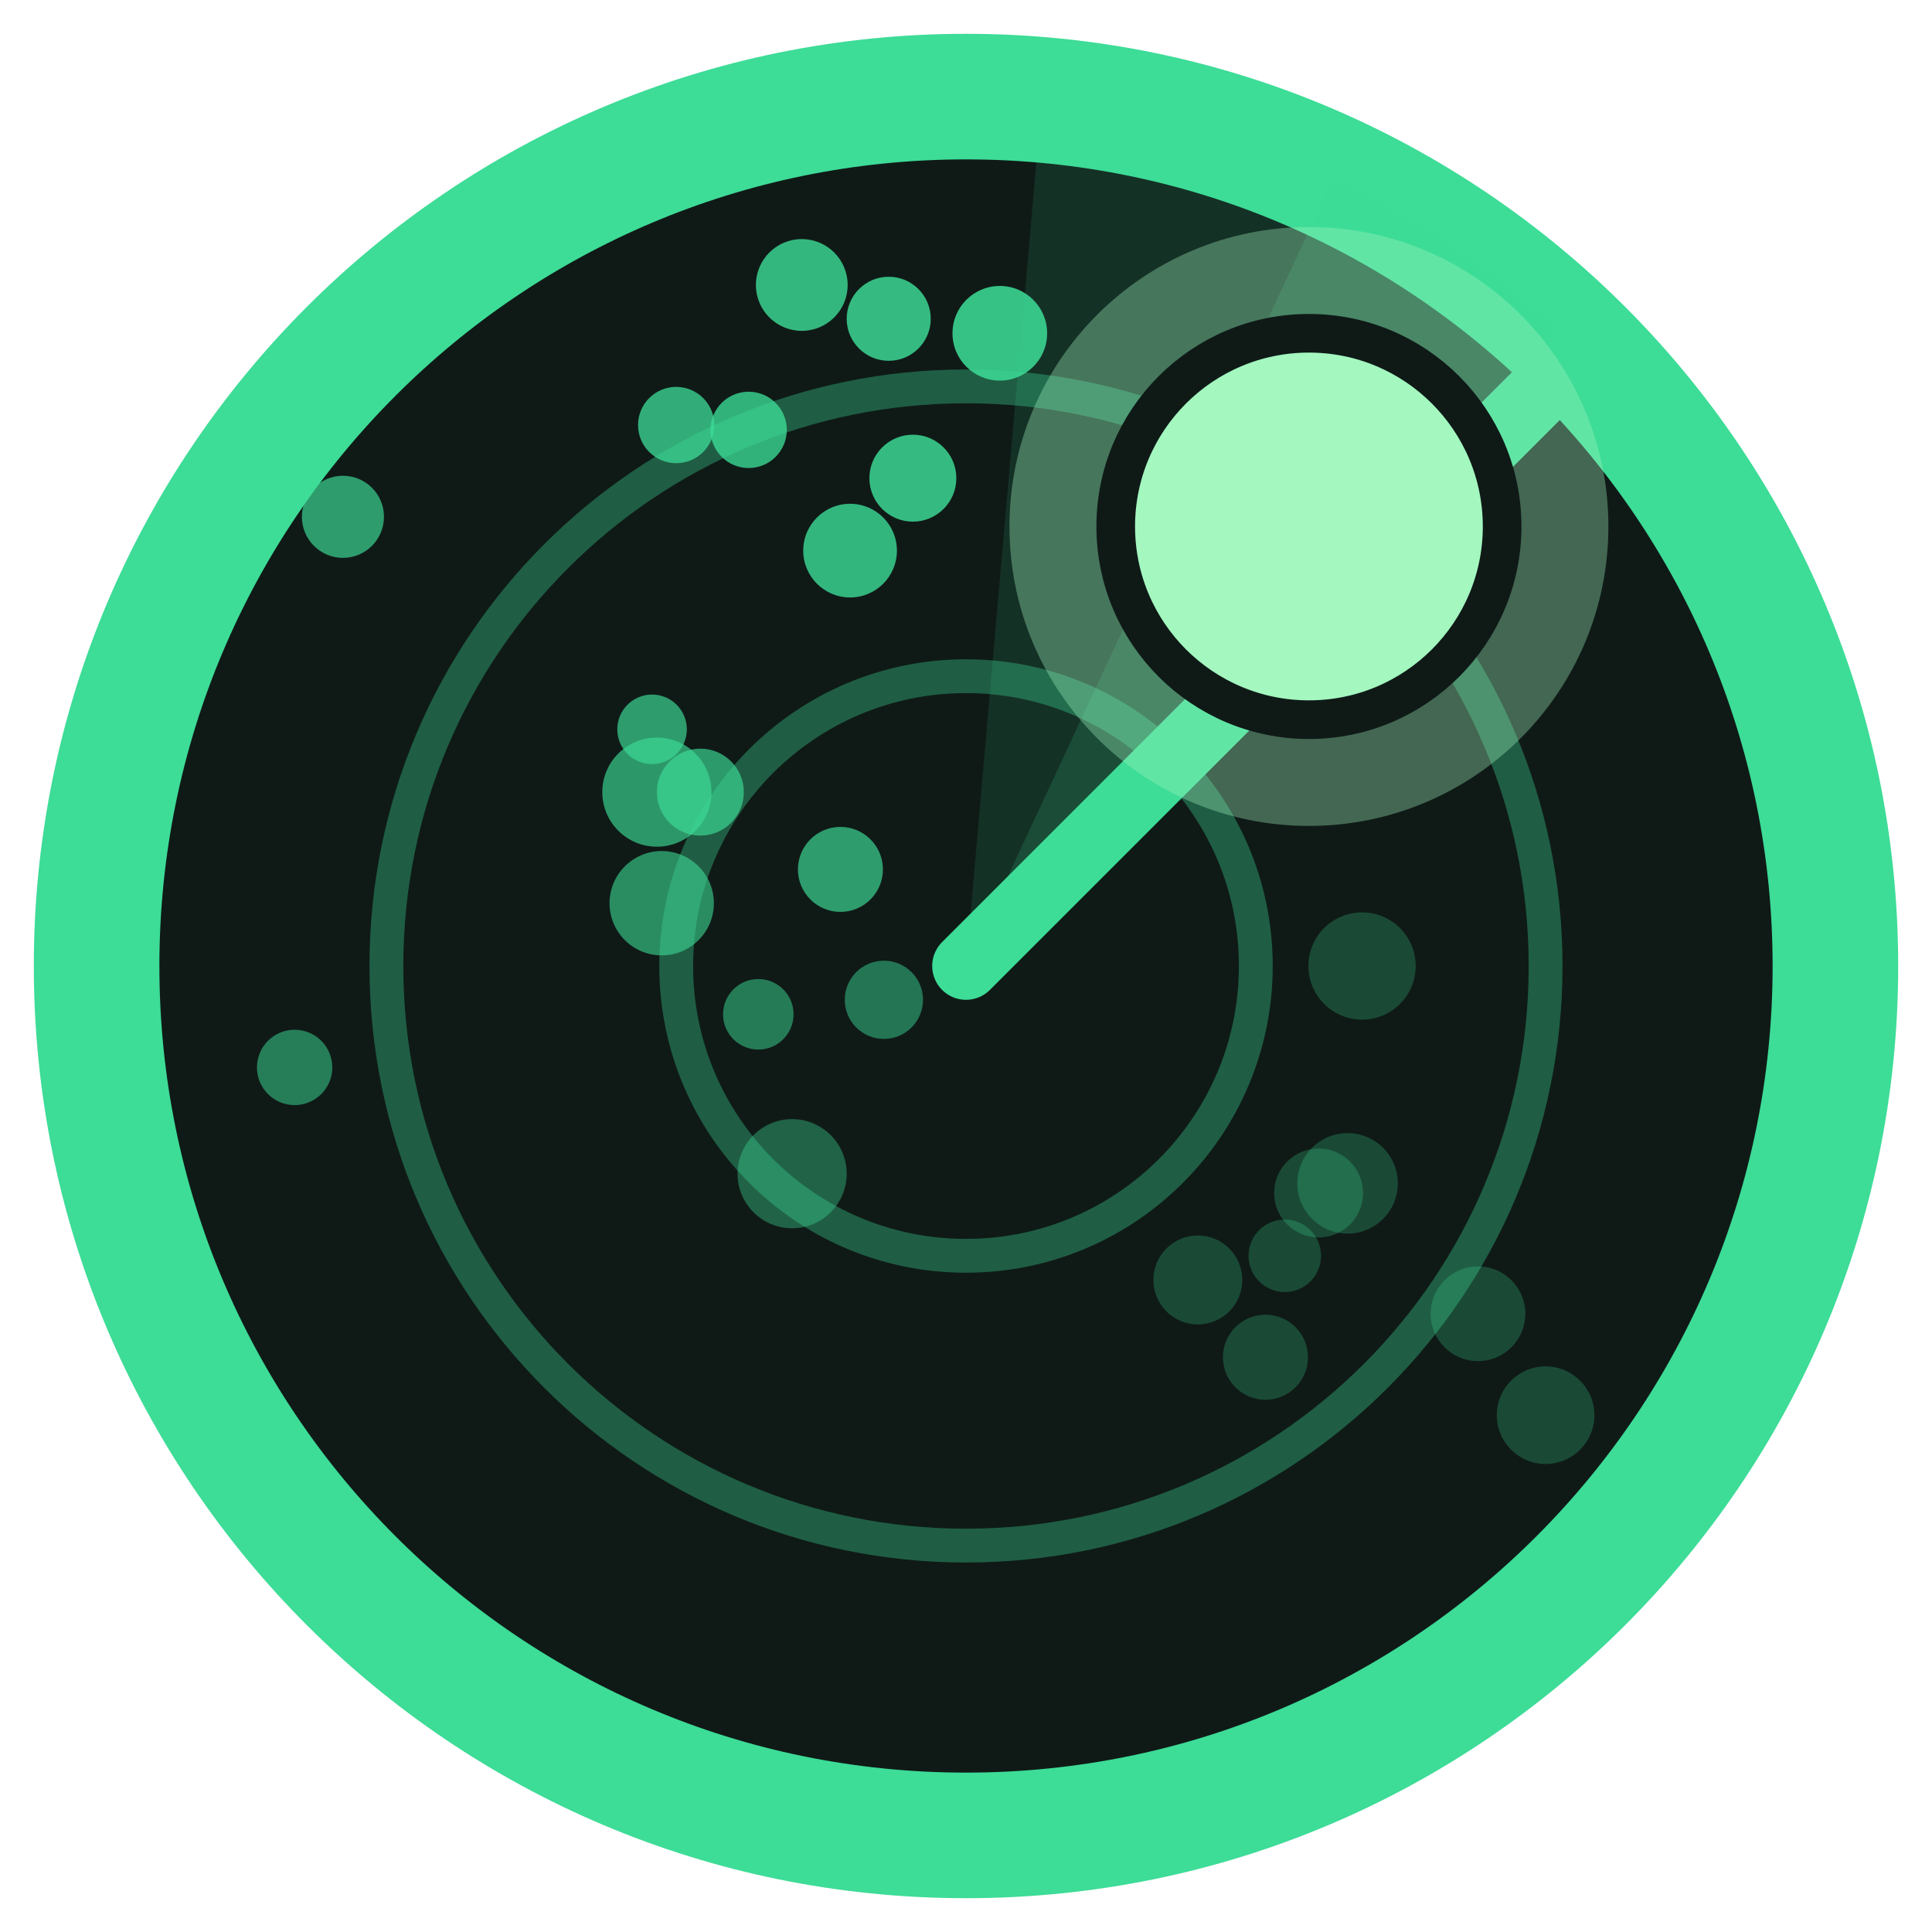
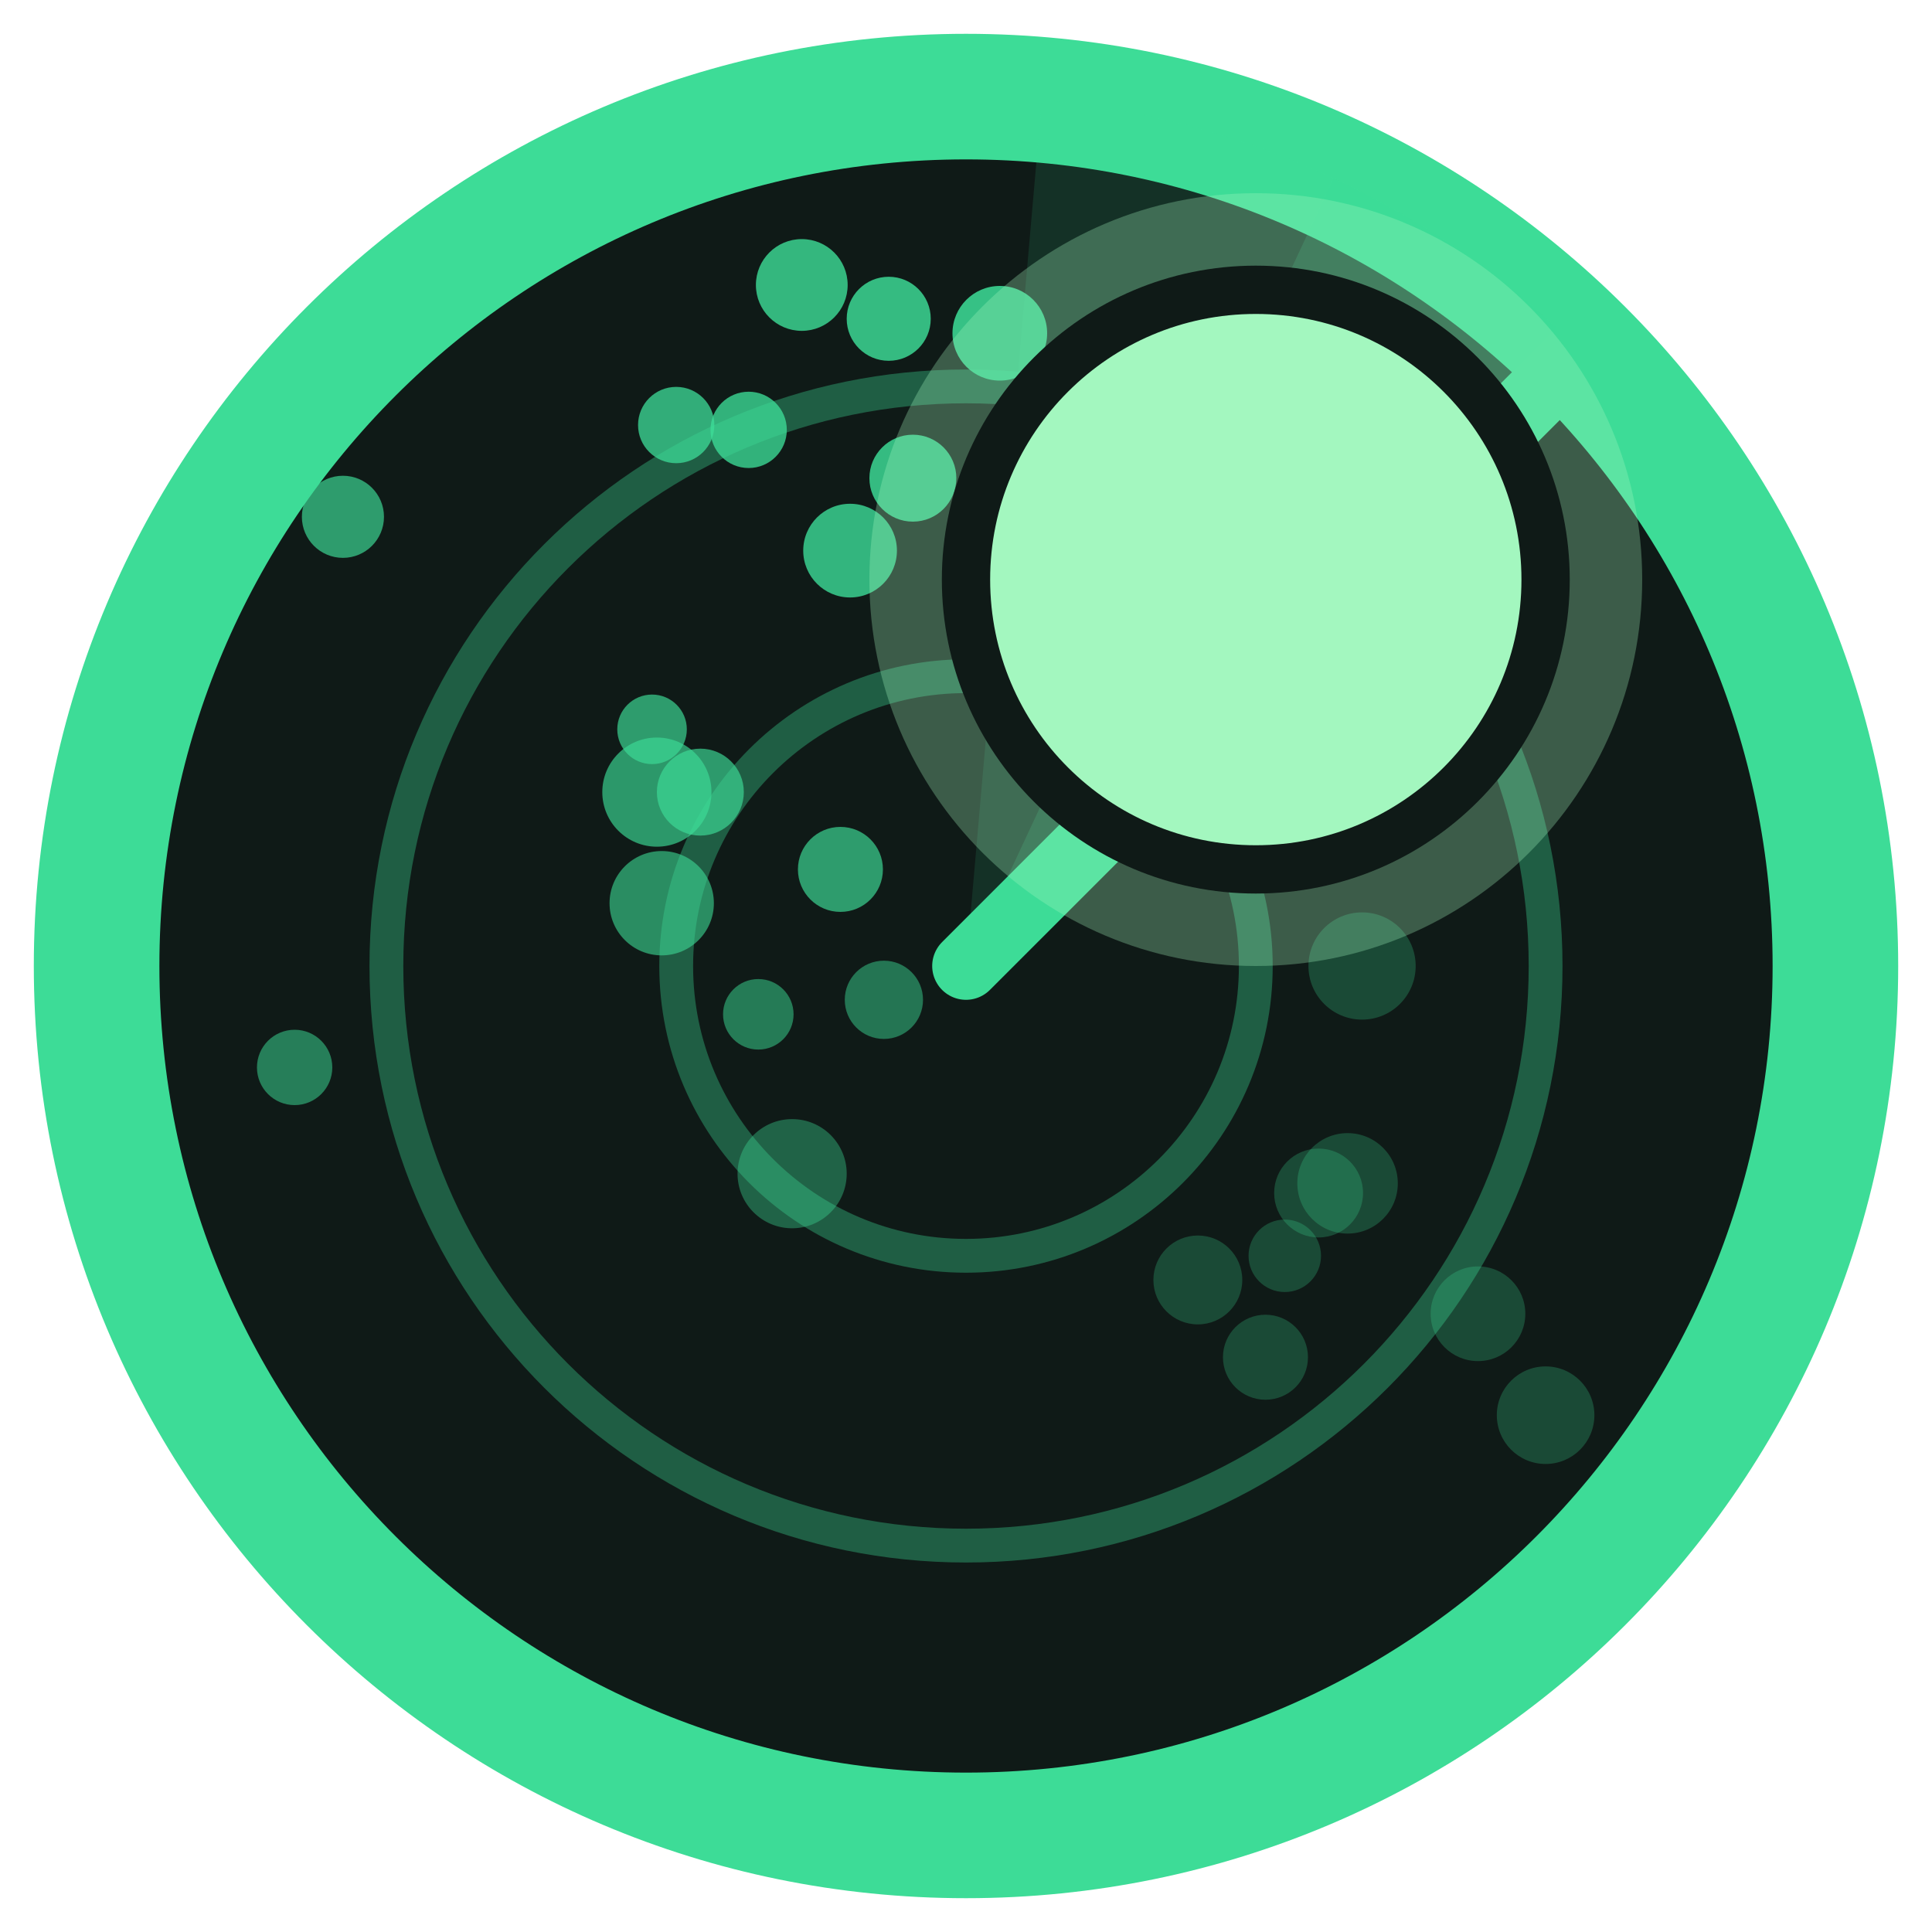
<svg xmlns="http://www.w3.org/2000/svg" width="40" height="40" viewBox="0 0 40 40">
  <circle cx="20" cy="20" r="18" fill="#0F1A17" stroke="#3DDC97" stroke-width="2.6" />
  <g fill="none" stroke="#3DDC97">
    <circle cx="20" cy="20" r="12" stroke-width="0.7" stroke-opacity="0.35" />
    <circle cx="20" cy="20" r="6" stroke-width="0.7" stroke-opacity="0.35" />
  </g>
  <g fill="#3DDC97">
    <path d="M20 20 L32.73 7.27 A18 18 0 0 0 27.61 3.69 Z" fill-opacity="0.26" />
    <path d="M20 20 L27.61 3.69 A18 18 0 0 0 21.57 2.07 Z" fill-opacity="0.12" />
  </g>
  <g fill="#3DDC97">
    <circle cx="14.0" cy="8.8" r="0.79" fill-opacity="0.76" />
    <circle cx="6.1" cy="22.1" r="0.78" fill-opacity="0.52" />
    <circle cx="32.0" cy="29.3" r="1.01" fill-opacity="0.25" />
    <circle cx="20.7" cy="6.9" r="0.98" fill-opacity="0.86" />
    <circle cx="13.5" cy="15.1" r="0.72" fill-opacity="0.67" />
    <circle cx="7.1" cy="10.7" r="0.85" fill-opacity="0.67" />
    <circle cx="24.8" cy="26.5" r="0.92" fill-opacity="0.25" />
    <circle cx="16.6" cy="5.9" r="0.95" fill-opacity="0.81" />
    <circle cx="27.9" cy="24.5" r="1.04" fill-opacity="0.25" />
    <circle cx="17.4" cy="18.0" r="0.88" fill-opacity="0.67" />
    <circle cx="28.2" cy="20.0" r="1.11" fill-opacity="0.25" />
    <circle cx="15.5" cy="8.9" r="0.79" fill-opacity="0.78" />
    <circle cx="16.4" cy="24.3" r="1.13" fill-opacity="0.38" />
    <circle cx="26.6" cy="26.0" r="0.75" fill-opacity="0.25" />
    <circle cx="18.9" cy="9.9" r="0.90" fill-opacity="0.83" />
    <circle cx="26.2" cy="28.1" r="0.88" fill-opacity="0.25" />
    <circle cx="13.7" cy="18.7" r="1.08" fill-opacity="0.59" />
    <circle cx="14.5" cy="16.4" r="0.90" fill-opacity="0.66" />
    <circle cx="15.7" cy="21.0" r="0.73" fill-opacity="0.50" />
    <circle cx="30.6" cy="27.2" r="0.98" fill-opacity="0.25" />
    <circle cx="18.4" cy="6.6" r="0.87" fill-opacity="0.83" />
    <circle cx="18.3" cy="20.7" r="0.81" fill-opacity="0.47" />
    <circle cx="27.3" cy="24.7" r="0.92" fill-opacity="0.25" />
    <circle cx="13.6" cy="16.4" r="1.13" fill-opacity="0.65" />
    <circle cx="17.6" cy="11.4" r="0.97" fill-opacity="0.80" />
  </g>
  <path d="M20 20 L32.73 7.27" stroke="#3DDC97" stroke-width="1.4" stroke-linecap="round" />
-   <circle cx="27.1" cy="10.9" r="6.2" fill="#A3F7BF" fill-opacity="0.35" />
-   <circle cx="27.1" cy="10.9" r="4" fill="#A3F7BF" stroke="#0F1A17" stroke-width="0.8" />
+   <circle cx="26" cy="12" r="8" fill="#A3F7BF" fill-opacity="0.3" />
+   <circle cx="26" cy="12" r="6" fill="#A3F7BF" stroke="#0F1A17" stroke-width="1" />
</svg>
